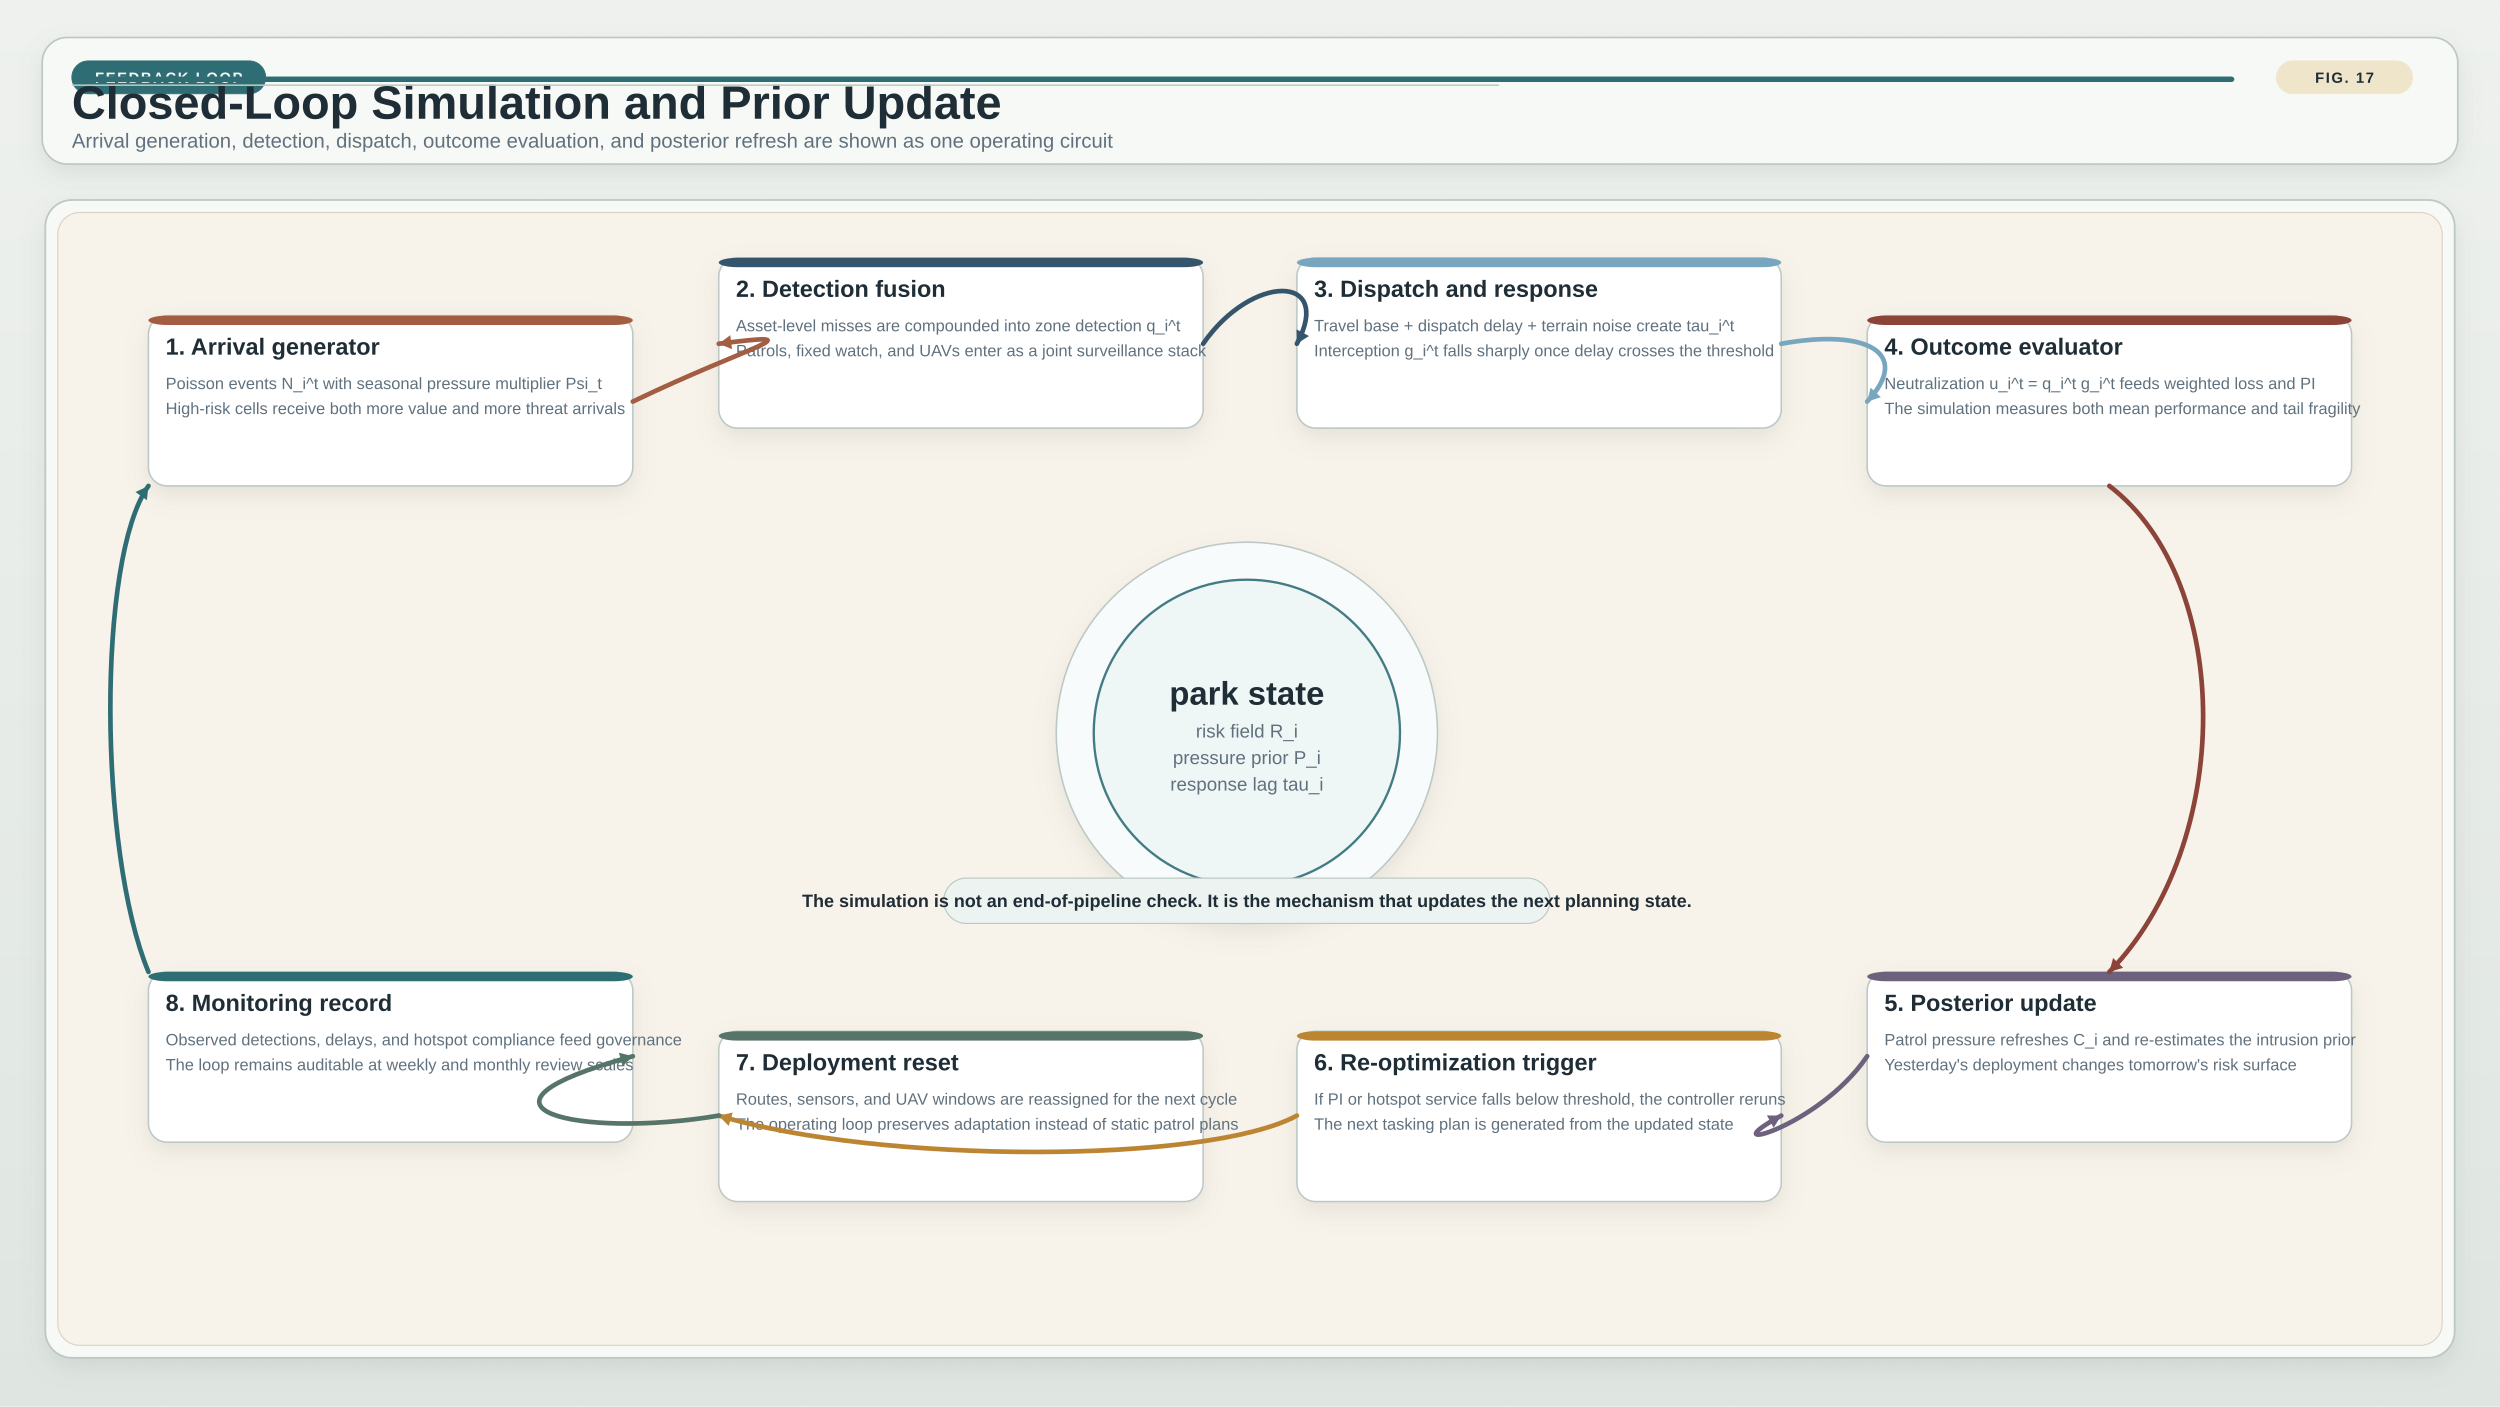
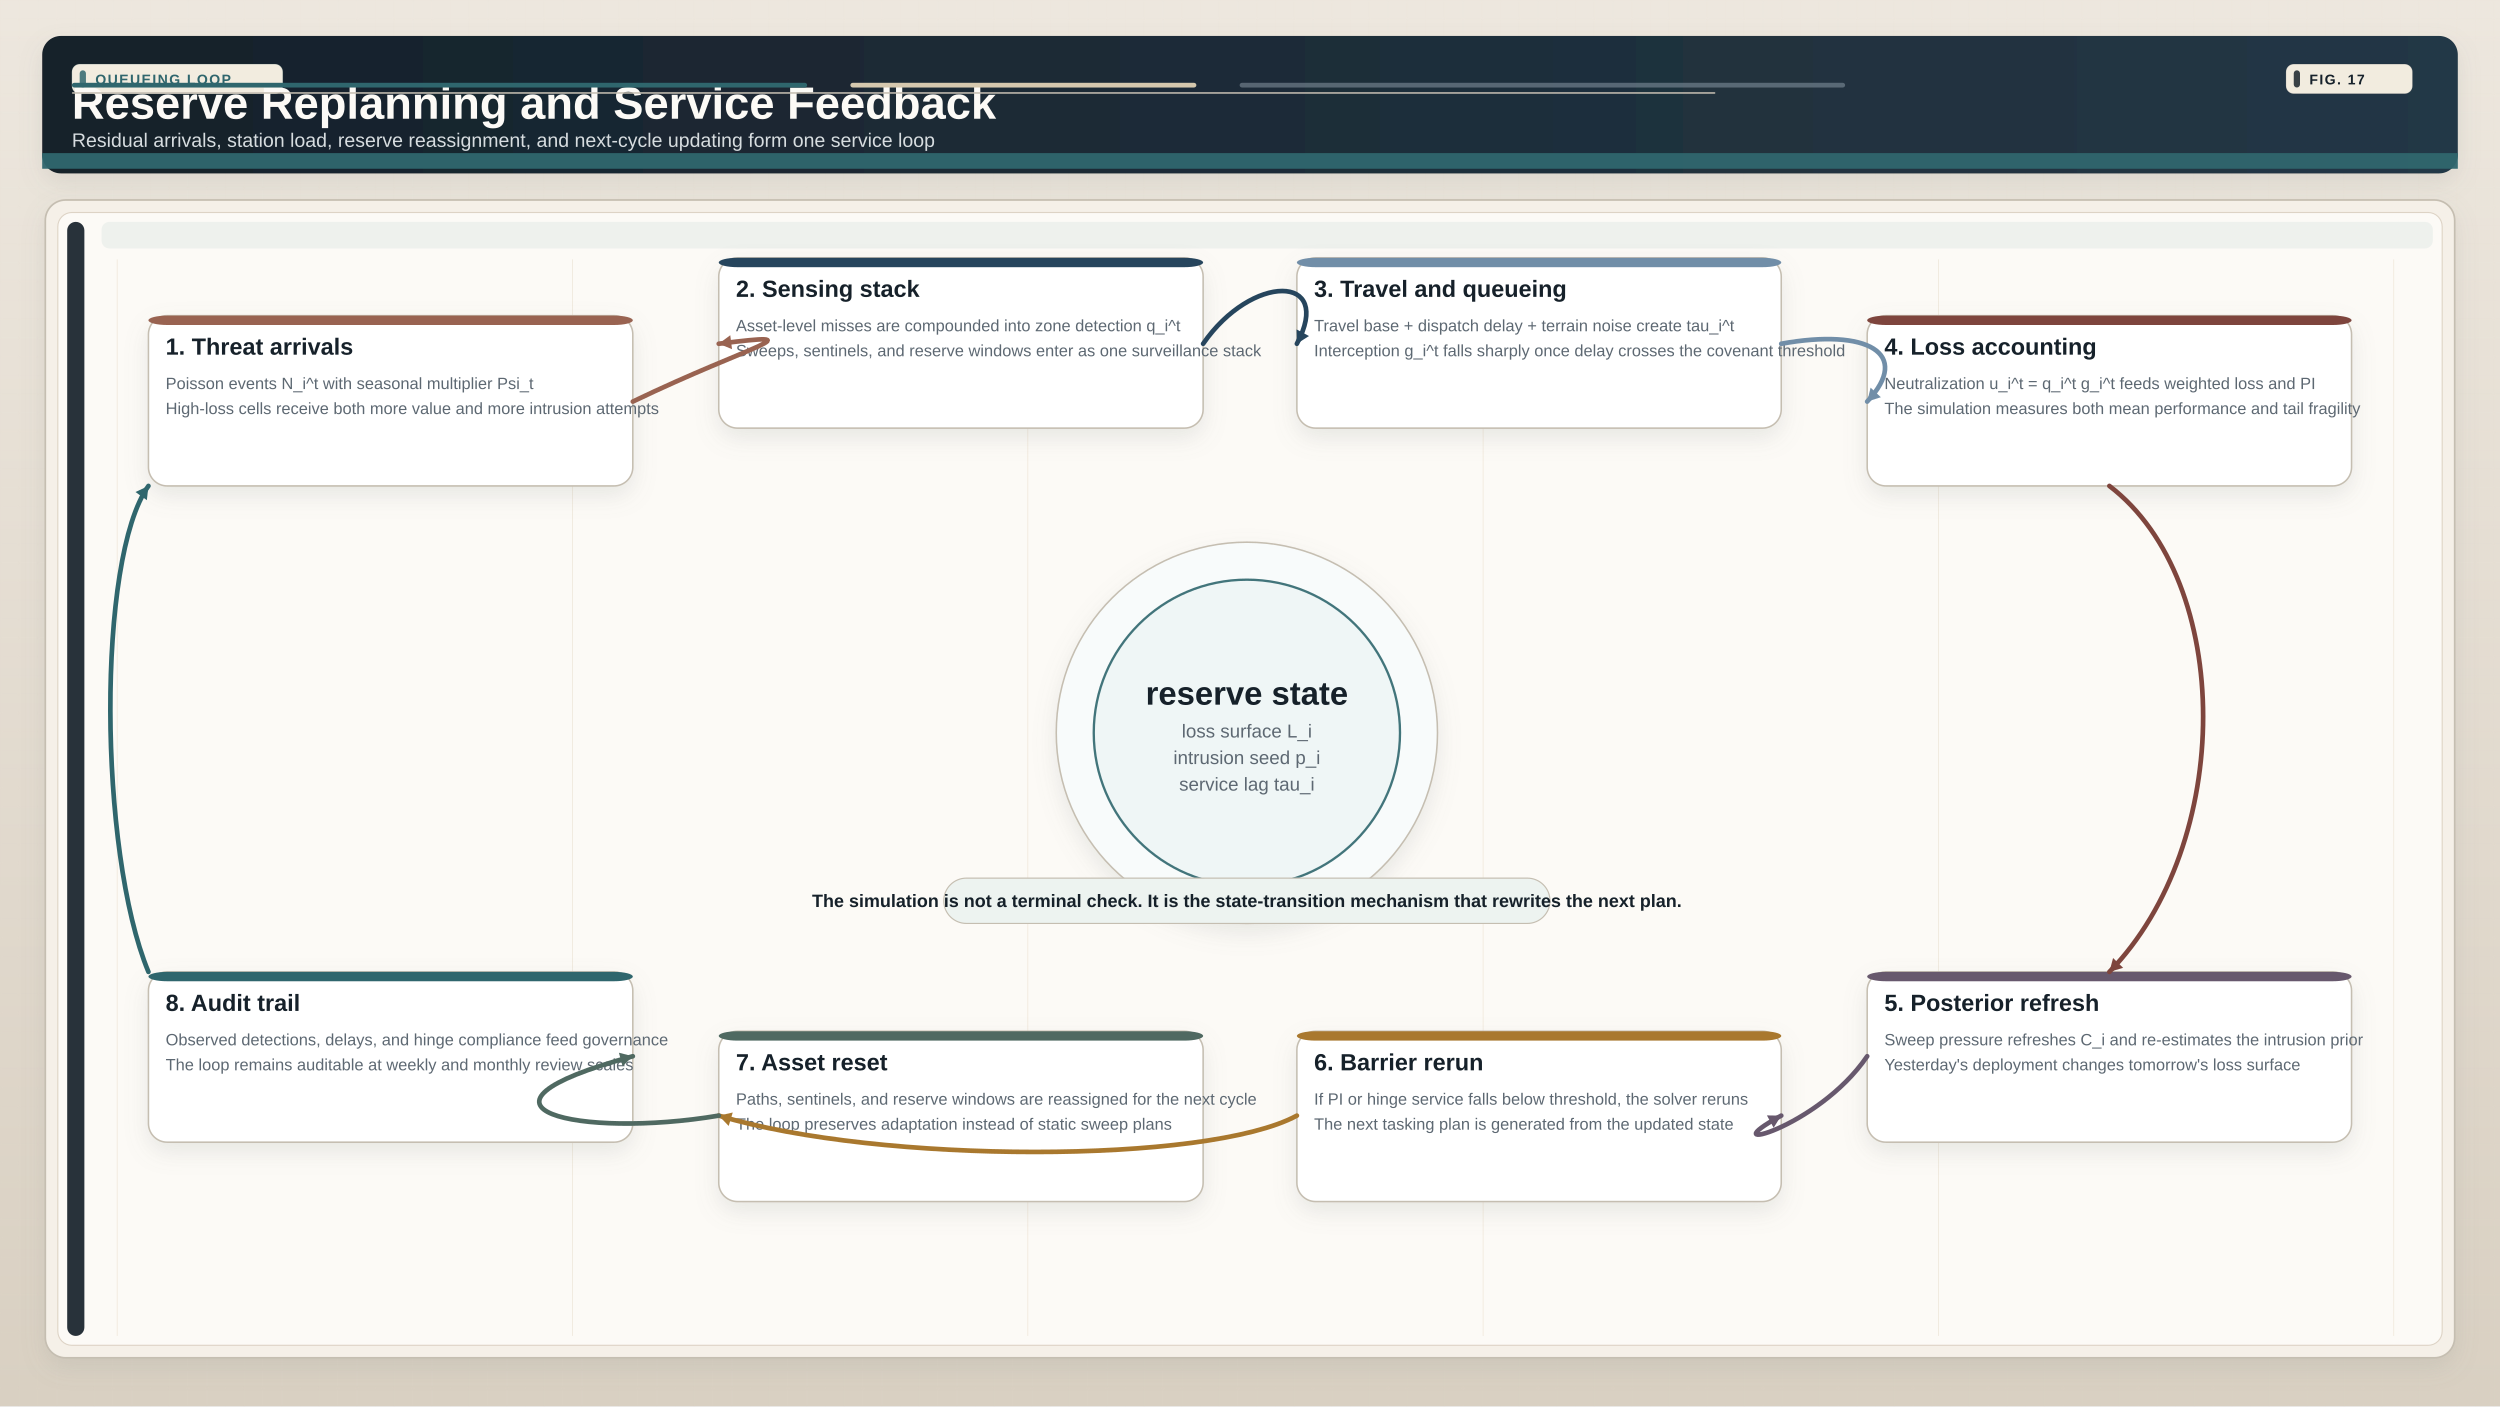
<svg xmlns="http://www.w3.org/2000/svg" viewBox="0 0 3200 1800" width="3200" height="1800">
  <defs>
    <linearGradient id="pageBg" x1="0" y1="0" x2="0" y2="1">
-       <stop offset="0%" stop-color="#eef1ee" />
-       <stop offset="100%" stop-color="#dfe6e1" />
+       <stop offset="0%" stop-color="#ede7de" />
+       <stop offset="100%" stop-color="#d9d0c2" />
    </linearGradient>
-     <pattern id="paperGrain" width="18" height="18" patternUnits="userSpaceOnUse">
-       <circle cx="4" cy="5" r="0.9" fill="#d8d0c0" opacity="0.28" />
-       <circle cx="13" cy="8" r="0.7" fill="#cfc7b7" opacity="0.24" />
-       <circle cx="9" cy="14" r="0.8" fill="#d8d0c0" opacity="0.22" />
+     <linearGradient id="headBg" x1="0" y1="0" x2="1" y2="0">
+       <stop offset="0%" stop-color="#16212a" />
+       <stop offset="100%" stop-color="#243746" />
+     </linearGradient>
+     <pattern id="paperGrid" width="24" height="24" patternUnits="userSpaceOnUse">
+       <path d="M 24 0 L 0 0 0 24" fill="none" stroke="#ddd3c3" stroke-width="0.8" opacity="0.32" />
    </pattern>
    <filter id="shadow" x="-20%" y="-20%" width="140%" height="140%">
      <feDropShadow dx="0" dy="12" stdDeviation="14" flood-color="#8c948f" flood-opacity="0.18" />
    </filter>
  </defs>
  <rect x="0" y="0" width="3200" height="1800" fill="url(#pageBg)" />
-   <rect x="0" y="0" width="3200" height="1800" fill="url(#paperGrain)" opacity="0.44" />
-   <rect x="54" y="48" width="3092" height="162" rx="32" fill="#f7f9f6" stroke="#bcc8c3" stroke-width="2.2" filter="url(#shadow)" />
-   <rect x="92" y="78" width="248" height="42" rx="21" fill="#2f6d75" stroke="#2f6d75" stroke-width="1.2" />
-   <text x="216" y="106" text-anchor="middle" font-family="Helvetica Neue, Arial, sans-serif" font-size="19" font-weight="700" letter-spacing="2" fill="#f7f9f6">FEEDBACK LOOP</text>
-   <rect x="2914" y="78" width="174" height="42" rx="21" fill="#efe5cb" stroke="#efe5cb" stroke-width="1.2" />
-   <text x="3001" y="106" text-anchor="middle" font-family="Helvetica Neue, Arial, sans-serif" font-size="19" font-weight="700" letter-spacing="2" fill="#1f2d36">FIG. 17</text>
-   <text x="92" y="152" font-family="Helvetica Neue, Arial, sans-serif" font-size="60" font-weight="700" fill="#1f2d36">Closed-Loop Simulation and Prior Update</text>
-   <text x="92" y="189" font-family="Helvetica Neue, Arial, sans-serif" font-size="26" fill="#60717d">Arrival generation, detection, dispatch, outcome evaluation, and posterior refresh are shown as one operating circuit</text>
-   <rect x="92" y="98" width="2768" height="7" rx="4" fill="#2f6d75" />
-   <rect x="92" y="108" width="1826.88" height="2" rx="1" fill="#bcc8c3" />
-   <rect x="58" y="256" width="3084" height="1482" rx="34" fill="#f7f9f6" stroke="#bcc8c3" stroke-width="2.3" filter="url(#shadow)" />
-   <rect x="74" y="272" width="3052" height="1450" rx="28" fill="#f8f3ea" stroke="#dad3c4" stroke-width="1.5" />
-   <circle cx="1596" cy="938" r="244" fill="#f8fbfb" stroke="#bcc8c3" stroke-width="2" filter="url(#shadow)" />
-   <circle cx="1596" cy="938" r="196" fill="#eef5f5" stroke="#2f6d75" stroke-width="3" opacity="0.9" />
-   <text x="1596" y="902" text-anchor="middle" font-family="Helvetica Neue, Arial, sans-serif" font-size="42" font-weight="700" fill="#1f2d36">park state</text>
-   <text x="1596" y="944" text-anchor="middle" font-family="Helvetica Neue, Arial, sans-serif" font-size="24" fill="#60717d">risk field R_i</text>
-   <text x="1596" y="978" text-anchor="middle" font-family="Helvetica Neue, Arial, sans-serif" font-size="24" fill="#60717d">pressure prior P_i</text>
-   <text x="1596" y="1012" text-anchor="middle" font-family="Helvetica Neue, Arial, sans-serif" font-size="24" fill="#60717d">response lag tau_i</text>
-   <rect x="190" y="404" width="620" height="218" rx="24" fill="#ffffff" stroke="#bcc8c3" stroke-width="2" filter="url(#shadow)" />
-   <rect x="190" y="404" width="620" height="12" rx="24" fill="#a35d43" />
-   <text x="212" y="454" font-family="Helvetica Neue, Arial, sans-serif" font-size="30" font-weight="700" fill="#1f2d36">1. Arrival generator</text>
-   <text x="212" y="498" font-family="Helvetica Neue, Arial, sans-serif" font-size="21" fill="#60717d">Poisson events N_i^t with seasonal pressure multiplier Psi_t</text>
-   <text x="212" y="530" font-family="Helvetica Neue, Arial, sans-serif" font-size="21" fill="#60717d">High-risk cells receive both more value and more threat arrivals</text>
-   <rect x="920" y="330" width="620" height="218" rx="24" fill="#ffffff" stroke="#bcc8c3" stroke-width="2" filter="url(#shadow)" />
-   <rect x="920" y="330" width="620" height="12" rx="24" fill="#35556c" />
-   <text x="942" y="380" font-family="Helvetica Neue, Arial, sans-serif" font-size="30" font-weight="700" fill="#1f2d36">2. Detection fusion</text>
-   <text x="942" y="424" font-family="Helvetica Neue, Arial, sans-serif" font-size="21" fill="#60717d">Asset-level misses are compounded into zone detection q_i^t</text>
-   <text x="942" y="456" font-family="Helvetica Neue, Arial, sans-serif" font-size="21" fill="#60717d">Patrols, fixed watch, and UAVs enter as a joint surveillance stack</text>
-   <rect x="1660" y="330" width="620" height="218" rx="24" fill="#ffffff" stroke="#bcc8c3" stroke-width="2" filter="url(#shadow)" />
-   <rect x="1660" y="330" width="620" height="12" rx="24" fill="#79a6bf" />
-   <text x="1682" y="380" font-family="Helvetica Neue, Arial, sans-serif" font-size="30" font-weight="700" fill="#1f2d36">3. Dispatch and response</text>
-   <text x="1682" y="424" font-family="Helvetica Neue, Arial, sans-serif" font-size="21" fill="#60717d">Travel base + dispatch delay + terrain noise create tau_i^t</text>
-   <text x="1682" y="456" font-family="Helvetica Neue, Arial, sans-serif" font-size="21" fill="#60717d">Interception g_i^t falls sharply once delay crosses the threshold</text>
-   <rect x="2390" y="404" width="620" height="218" rx="24" fill="#ffffff" stroke="#bcc8c3" stroke-width="2" filter="url(#shadow)" />
-   <rect x="2390" y="404" width="620" height="12" rx="24" fill="#8c4338" />
-   <text x="2412" y="454" font-family="Helvetica Neue, Arial, sans-serif" font-size="30" font-weight="700" fill="#1f2d36">4. Outcome evaluator</text>
-   <text x="2412" y="498" font-family="Helvetica Neue, Arial, sans-serif" font-size="21" fill="#60717d">Neutralization u_i^t = q_i^t g_i^t feeds weighted loss and PI</text>
-   <text x="2412" y="530" font-family="Helvetica Neue, Arial, sans-serif" font-size="21" fill="#60717d">The simulation measures both mean performance and tail fragility</text>
-   <rect x="2390" y="1244" width="620" height="218" rx="24" fill="#ffffff" stroke="#bcc8c3" stroke-width="2" filter="url(#shadow)" />
-   <rect x="2390" y="1244" width="620" height="12" rx="24" fill="#6d617e" />
-   <text x="2412" y="1294" font-family="Helvetica Neue, Arial, sans-serif" font-size="30" font-weight="700" fill="#1f2d36">5. Posterior update</text>
-   <text x="2412" y="1338" font-family="Helvetica Neue, Arial, sans-serif" font-size="21" fill="#60717d">Patrol pressure refreshes C_i and re-estimates the intrusion prior</text>
-   <text x="2412" y="1370" font-family="Helvetica Neue, Arial, sans-serif" font-size="21" fill="#60717d">Yesterday's deployment changes tomorrow's risk surface</text>
-   <rect x="1660" y="1320" width="620" height="218" rx="24" fill="#ffffff" stroke="#bcc8c3" stroke-width="2" filter="url(#shadow)" />
-   <rect x="1660" y="1320" width="620" height="12" rx="24" fill="#bc8531" />
-   <text x="1682" y="1370" font-family="Helvetica Neue, Arial, sans-serif" font-size="30" font-weight="700" fill="#1f2d36">6. Re-optimization trigger</text>
-   <text x="1682" y="1414" font-family="Helvetica Neue, Arial, sans-serif" font-size="21" fill="#60717d">If PI or hotspot service falls below threshold, the controller reruns</text>
-   <text x="1682" y="1446" font-family="Helvetica Neue, Arial, sans-serif" font-size="21" fill="#60717d">The next tasking plan is generated from the updated state</text>
-   <rect x="920" y="1320" width="620" height="218" rx="24" fill="#ffffff" stroke="#bcc8c3" stroke-width="2" filter="url(#shadow)" />
-   <rect x="920" y="1320" width="620" height="12" rx="24" fill="#567568" />
-   <text x="942" y="1370" font-family="Helvetica Neue, Arial, sans-serif" font-size="30" font-weight="700" fill="#1f2d36">7. Deployment reset</text>
-   <text x="942" y="1414" font-family="Helvetica Neue, Arial, sans-serif" font-size="21" fill="#60717d">Routes, sensors, and UAV windows are reassigned for the next cycle</text>
-   <text x="942" y="1446" font-family="Helvetica Neue, Arial, sans-serif" font-size="21" fill="#60717d">The operating loop preserves adaptation instead of static patrol plans</text>
-   <rect x="190" y="1244" width="620" height="218" rx="24" fill="#ffffff" stroke="#bcc8c3" stroke-width="2" filter="url(#shadow)" />
-   <rect x="190" y="1244" width="620" height="12" rx="24" fill="#2f6d75" />
-   <text x="212" y="1294" font-family="Helvetica Neue, Arial, sans-serif" font-size="30" font-weight="700" fill="#1f2d36">8. Monitoring record</text>
-   <text x="212" y="1338" font-family="Helvetica Neue, Arial, sans-serif" font-size="21" fill="#60717d">Observed detections, delays, and hotspot compliance feed governance</text>
-   <text x="212" y="1370" font-family="Helvetica Neue, Arial, sans-serif" font-size="21" fill="#60717d">The loop remains auditable at weekly and monthly review scales</text>
-   <path d="M 810 514 C 964 440, 1048 424, 920 440" fill="none" stroke="#a35d43" stroke-width="6" stroke-linecap="round" />
-   <path d="M 920 440 L 936.993 446.946 L 934.76 429.085 Z" fill="#a35d43" />
-   <path d="M 1540 440 C 1602 350, 1708 350, 1660 440" fill="none" stroke="#35556c" stroke-width="6" stroke-linecap="round" />
-   <path d="M 1660 440 L 1675.471 430.118 L 1659.588 421.647 Z" fill="#35556c" />
-   <path d="M 2280 440 C 2390 420, 2448 452, 2390 514" fill="none" stroke="#79a6bf" stroke-width="6" stroke-linecap="round" />
-   <path d="M 2390 514 L 2407.503 508.464 L 2394.358 496.167 Z" fill="#79a6bf" />
-   <path d="M 2700 622 C 2860 744, 2860 1080, 2700 1244" fill="none" stroke="#8c4338" stroke-width="6" stroke-linecap="round" />
-   <path d="M 2700 1244 L 2717.615 1238.832 L 2704.731 1226.263 Z" fill="#8c4338" />
-   <path d="M 2390 1352 C 2326 1446, 2184 1480, 2280 1428" fill="none" stroke="#6d617e" stroke-width="6" stroke-linecap="round" />
-   <path d="M 2280 1428 L 2261.645 1427.707 L 2270.218 1443.534 Z" fill="#6d617e" />
-   <path d="M 1660 1428 C 1546 1490, 1126 1490, 920 1428" fill="none" stroke="#bc8531" stroke-width="6" stroke-linecap="round" />
-   <path d="M 920 1428 L 932.727 1441.229 L 937.915 1423.993 Z" fill="#bc8531" />
-   <path d="M 920 1428 C 742 1458, 566 1418, 810 1352" fill="none" stroke="#567568" stroke-width="6" stroke-linecap="round" />
-   <path d="M 810 1352 L 792.205 1347.49 L 796.905 1364.866 Z" fill="#567568" />
-   <path d="M 190 1244 C 126 1090, 124 714, 190 622" fill="none" stroke="#2f6d75" stroke-width="6" stroke-linecap="round" />
-   <path d="M 190 622 L 173.361 629.754 L 187.986 640.247 Z" fill="#2f6d75" />
-   <rect x="1208" y="1124" width="776" height="58" rx="29" fill="#edf3f0" stroke="#bcc8c3" stroke-width="1.5" />
-   <text x="1596" y="1161" text-anchor="middle" font-family="Helvetica Neue, Arial, sans-serif" font-size="23" font-weight="700" fill="#1f2d36">The simulation is not an end-of-pipeline check. It is the mechanism that updates the next planning state.</text>
+   <rect x="0" y="0" width="3200" height="1800" fill="url(#paperGrid)" opacity="0.42" />
+   <rect x="54" y="46" width="3092" height="176" rx="24" fill="url(#headBg)" filter="url(#shadow)" />
+   <rect x="54" y="196" width="3092" height="20" fill="#2f666d" opacity="0.95" />
+   <rect x="92" y="82" width="270" height="38" rx="10" fill="#f2ecdf" stroke="#2f666d" stroke-opacity="0.15" stroke-width="1.2" />
+   <rect x="102" y="90" width="8" height="22" rx="4" fill="#2f666d" opacity="0.84" />
+   <text x="122" y="108" font-family="Helvetica Neue, Arial, sans-serif" font-size="18" font-weight="700" letter-spacing="1.8" fill="#2f666d">QUEUEING LOOP</text>
+   <rect x="2926" y="82" width="162" height="38" rx="10" fill="#f2ecdf" stroke="#16212a" stroke-opacity="0.15" stroke-width="1.2" />
+   <rect x="2936" y="90" width="8" height="22" rx="4" fill="#16212a" opacity="0.84" />
+   <text x="2956" y="108" font-family="Helvetica Neue, Arial, sans-serif" font-size="18" font-weight="700" letter-spacing="1.8" fill="#16212a">FIG. 17</text>
+   <text x="92" y="152" font-family="Helvetica Neue, Arial, sans-serif" font-size="58" font-weight="700" fill="#fcfaf6">Reserve Replanning and Service Feedback</text>
+   <text x="92" y="188" font-family="Helvetica Neue, Arial, sans-serif" font-size="25" fill="#d7dde0">Residual arrivals, station load, reserve reassignment, and next-cycle updating form one service loop</text>
+   <rect x="92" y="106" width="941.12" height="6" rx="3" fill="#2f666d" />
+   <rect x="1088.48" y="106" width="442.88" height="6" rx="3" fill="#d5c8ae" />
+   <rect x="1586.72" y="106" width="775.04" height="6" rx="3" fill="#8796a2" opacity="0.55" />
+   <rect x="92" y="118" width="2103.68" height="2" rx="1" fill="#c5beb1" />
+   <rect x="58" y="256" width="3084" height="1482" rx="26" fill="#f5f0e8" stroke="#c5beb1" stroke-width="2.2" filter="url(#shadow)" />
+   <rect x="74" y="272" width="3052" height="1450" rx="18" fill="#fcfaf6" stroke="#ddd3c5" stroke-width="1.4" />
+   <rect x="86" y="284" width="22" height="1426" rx="11" fill="#16212a" opacity="0.92" />
+   <rect x="130" y="284" width="2984" height="34" rx="10" fill="#eef1ed" />
+   <line x1="150" y1="332" x2="150" y2="1710" stroke="#efe7da" stroke-width="1" />
+   <line x1="732.8" y1="332" x2="732.8" y2="1710" stroke="#efe7da" stroke-width="1" />
+   <line x1="1315.6" y1="332" x2="1315.6" y2="1710" stroke="#efe7da" stroke-width="1" />
+   <line x1="1898.4" y1="332" x2="1898.4" y2="1710" stroke="#efe7da" stroke-width="1" />
+   <line x1="2481.2" y1="332" x2="2481.2" y2="1710" stroke="#efe7da" stroke-width="1" />
+   <line x1="3064" y1="332" x2="3064" y2="1710" stroke="#efe7da" stroke-width="1" />
+   <circle cx="1596" cy="938" r="244" fill="#f8fbfb" stroke="#c5beb1" stroke-width="2" filter="url(#shadow)" />
+   <circle cx="1596" cy="938" r="196" fill="#eef5f5" stroke="#2f666d" stroke-width="3" opacity="0.9" />
+   <text x="1596" y="902" text-anchor="middle" font-family="Helvetica Neue, Arial, sans-serif" font-size="42" font-weight="700" fill="#16212a">reserve state</text>
+   <text x="1596" y="944" text-anchor="middle" font-family="Helvetica Neue, Arial, sans-serif" font-size="24" fill="#5d6872">loss surface L_i</text>
+   <text x="1596" y="978" text-anchor="middle" font-family="Helvetica Neue, Arial, sans-serif" font-size="24" fill="#5d6872">intrusion seed p_i</text>
+   <text x="1596" y="1012" text-anchor="middle" font-family="Helvetica Neue, Arial, sans-serif" font-size="24" fill="#5d6872">service lag tau_i</text>
+   <rect x="190" y="404" width="620" height="218" rx="24" fill="#ffffff" stroke="#c5beb1" stroke-width="2" filter="url(#shadow)" />
+   <rect x="190" y="404" width="620" height="12" rx="24" fill="#996351" />
+   <text x="212" y="454" font-family="Helvetica Neue, Arial, sans-serif" font-size="30" font-weight="700" fill="#16212a">1. Threat arrivals</text>
+   <text x="212" y="498" font-family="Helvetica Neue, Arial, sans-serif" font-size="21" fill="#5d6872">Poisson events N_i^t with seasonal multiplier Psi_t</text>
+   <text x="212" y="530" font-family="Helvetica Neue, Arial, sans-serif" font-size="21" fill="#5d6872">High-loss cells receive both more value and more intrusion attempts</text>
+   <rect x="920" y="330" width="620" height="218" rx="24" fill="#ffffff" stroke="#c5beb1" stroke-width="2" filter="url(#shadow)" />
+   <rect x="920" y="330" width="620" height="12" rx="24" fill="#26455d" />
+   <text x="942" y="380" font-family="Helvetica Neue, Arial, sans-serif" font-size="30" font-weight="700" fill="#16212a">2. Sensing stack</text>
+   <text x="942" y="424" font-family="Helvetica Neue, Arial, sans-serif" font-size="21" fill="#5d6872">Asset-level misses are compounded into zone detection q_i^t</text>
+   <text x="942" y="456" font-family="Helvetica Neue, Arial, sans-serif" font-size="21" fill="#5d6872">Sweeps, sentinels, and reserve windows enter as one surveillance stack</text>
+   <rect x="1660" y="330" width="620" height="218" rx="24" fill="#ffffff" stroke="#c5beb1" stroke-width="2" filter="url(#shadow)" />
+   <rect x="1660" y="330" width="620" height="12" rx="24" fill="#718ea8" />
+   <text x="1682" y="380" font-family="Helvetica Neue, Arial, sans-serif" font-size="30" font-weight="700" fill="#16212a">3. Travel and queueing</text>
+   <text x="1682" y="424" font-family="Helvetica Neue, Arial, sans-serif" font-size="21" fill="#5d6872">Travel base + dispatch delay + terrain noise create tau_i^t</text>
+   <text x="1682" y="456" font-family="Helvetica Neue, Arial, sans-serif" font-size="21" fill="#5d6872">Interception g_i^t falls sharply once delay crosses the covenant threshold</text>
+   <rect x="2390" y="404" width="620" height="218" rx="24" fill="#ffffff" stroke="#c5beb1" stroke-width="2" filter="url(#shadow)" />
+   <rect x="2390" y="404" width="620" height="12" rx="24" fill="#7e453d" />
+   <text x="2412" y="454" font-family="Helvetica Neue, Arial, sans-serif" font-size="30" font-weight="700" fill="#16212a">4. Loss accounting</text>
+   <text x="2412" y="498" font-family="Helvetica Neue, Arial, sans-serif" font-size="21" fill="#5d6872">Neutralization u_i^t = q_i^t g_i^t feeds weighted loss and PI</text>
+   <text x="2412" y="530" font-family="Helvetica Neue, Arial, sans-serif" font-size="21" fill="#5d6872">The simulation measures both mean performance and tail fragility</text>
+   <rect x="2390" y="1244" width="620" height="218" rx="24" fill="#ffffff" stroke="#c5beb1" stroke-width="2" filter="url(#shadow)" />
+   <rect x="2390" y="1244" width="620" height="12" rx="24" fill="#67586d" />
+   <text x="2412" y="1294" font-family="Helvetica Neue, Arial, sans-serif" font-size="30" font-weight="700" fill="#16212a">5. Posterior refresh</text>
+   <text x="2412" y="1338" font-family="Helvetica Neue, Arial, sans-serif" font-size="21" fill="#5d6872">Sweep pressure refreshes C_i and re-estimates the intrusion prior</text>
+   <text x="2412" y="1370" font-family="Helvetica Neue, Arial, sans-serif" font-size="21" fill="#5d6872">Yesterday's deployment changes tomorrow's loss surface</text>
+   <rect x="1660" y="1320" width="620" height="218" rx="24" fill="#ffffff" stroke="#c5beb1" stroke-width="2" filter="url(#shadow)" />
+   <rect x="1660" y="1320" width="620" height="12" rx="24" fill="#a9782e" />
+   <text x="1682" y="1370" font-family="Helvetica Neue, Arial, sans-serif" font-size="30" font-weight="700" fill="#16212a">6. Barrier rerun</text>
+   <text x="1682" y="1414" font-family="Helvetica Neue, Arial, sans-serif" font-size="21" fill="#5d6872">If PI or hinge service falls below threshold, the solver reruns</text>
+   <text x="1682" y="1446" font-family="Helvetica Neue, Arial, sans-serif" font-size="21" fill="#5d6872">The next tasking plan is generated from the updated state</text>
+   <rect x="920" y="1320" width="620" height="218" rx="24" fill="#ffffff" stroke="#c5beb1" stroke-width="2" filter="url(#shadow)" />
+   <rect x="920" y="1320" width="620" height="12" rx="24" fill="#4f6961" />
+   <text x="942" y="1370" font-family="Helvetica Neue, Arial, sans-serif" font-size="30" font-weight="700" fill="#16212a">7. Asset reset</text>
+   <text x="942" y="1414" font-family="Helvetica Neue, Arial, sans-serif" font-size="21" fill="#5d6872">Paths, sentinels, and reserve windows are reassigned for the next cycle</text>
+   <text x="942" y="1446" font-family="Helvetica Neue, Arial, sans-serif" font-size="21" fill="#5d6872">The loop preserves adaptation instead of static sweep plans</text>
+   <rect x="190" y="1244" width="620" height="218" rx="24" fill="#ffffff" stroke="#c5beb1" stroke-width="2" filter="url(#shadow)" />
+   <rect x="190" y="1244" width="620" height="12" rx="24" fill="#2f666d" />
+   <text x="212" y="1294" font-family="Helvetica Neue, Arial, sans-serif" font-size="30" font-weight="700" fill="#16212a">8. Audit trail</text>
+   <text x="212" y="1338" font-family="Helvetica Neue, Arial, sans-serif" font-size="21" fill="#5d6872">Observed detections, delays, and hinge compliance feed governance</text>
+   <text x="212" y="1370" font-family="Helvetica Neue, Arial, sans-serif" font-size="21" fill="#5d6872">The loop remains auditable at weekly and monthly review scales</text>
+   <path d="M 810 514 C 964 440, 1048 424, 920 440" fill="none" stroke="#996351" stroke-width="6" stroke-linecap="round" />
+   <path d="M 920 440 L 936.993 446.946 L 934.76 429.085 Z" fill="#996351" />
+   <path d="M 1540 440 C 1602 350, 1708 350, 1660 440" fill="none" stroke="#26455d" stroke-width="6" stroke-linecap="round" />
+   <path d="M 1660 440 L 1675.471 430.118 L 1659.588 421.647 Z" fill="#26455d" />
+   <path d="M 2280 440 C 2390 420, 2448 452, 2390 514" fill="none" stroke="#718ea8" stroke-width="6" stroke-linecap="round" />
+   <path d="M 2390 514 L 2407.503 508.464 L 2394.358 496.167 Z" fill="#718ea8" />
+   <path d="M 2700 622 C 2860 744, 2860 1080, 2700 1244" fill="none" stroke="#7e453d" stroke-width="6" stroke-linecap="round" />
+   <path d="M 2700 1244 L 2717.615 1238.832 L 2704.731 1226.263 Z" fill="#7e453d" />
+   <path d="M 2390 1352 C 2326 1446, 2184 1480, 2280 1428" fill="none" stroke="#67586d" stroke-width="6" stroke-linecap="round" />
+   <path d="M 2280 1428 L 2261.645 1427.707 L 2270.218 1443.534 Z" fill="#67586d" />
+   <path d="M 1660 1428 C 1546 1490, 1126 1490, 920 1428" fill="none" stroke="#a9782e" stroke-width="6" stroke-linecap="round" />
+   <path d="M 920 1428 L 932.727 1441.229 L 937.915 1423.993 Z" fill="#a9782e" />
+   <path d="M 920 1428 C 742 1458, 566 1418, 810 1352" fill="none" stroke="#4f6961" stroke-width="6" stroke-linecap="round" />
+   <path d="M 810 1352 L 792.205 1347.49 L 796.905 1364.866 Z" fill="#4f6961" />
+   <path d="M 190 1244 C 126 1090, 124 714, 190 622" fill="none" stroke="#2f666d" stroke-width="6" stroke-linecap="round" />
+   <path d="M 190 622 L 173.361 629.754 L 187.986 640.247 Z" fill="#2f666d" />
+   <rect x="1208" y="1124" width="776" height="58" rx="29" fill="#edf3f0" stroke="#c5beb1" stroke-width="1.5" />
+   <text x="1596" y="1161" text-anchor="middle" font-family="Helvetica Neue, Arial, sans-serif" font-size="23" font-weight="700" fill="#16212a">The simulation is not a terminal check. It is the state-transition mechanism that rewrites the next plan.</text>
</svg>
